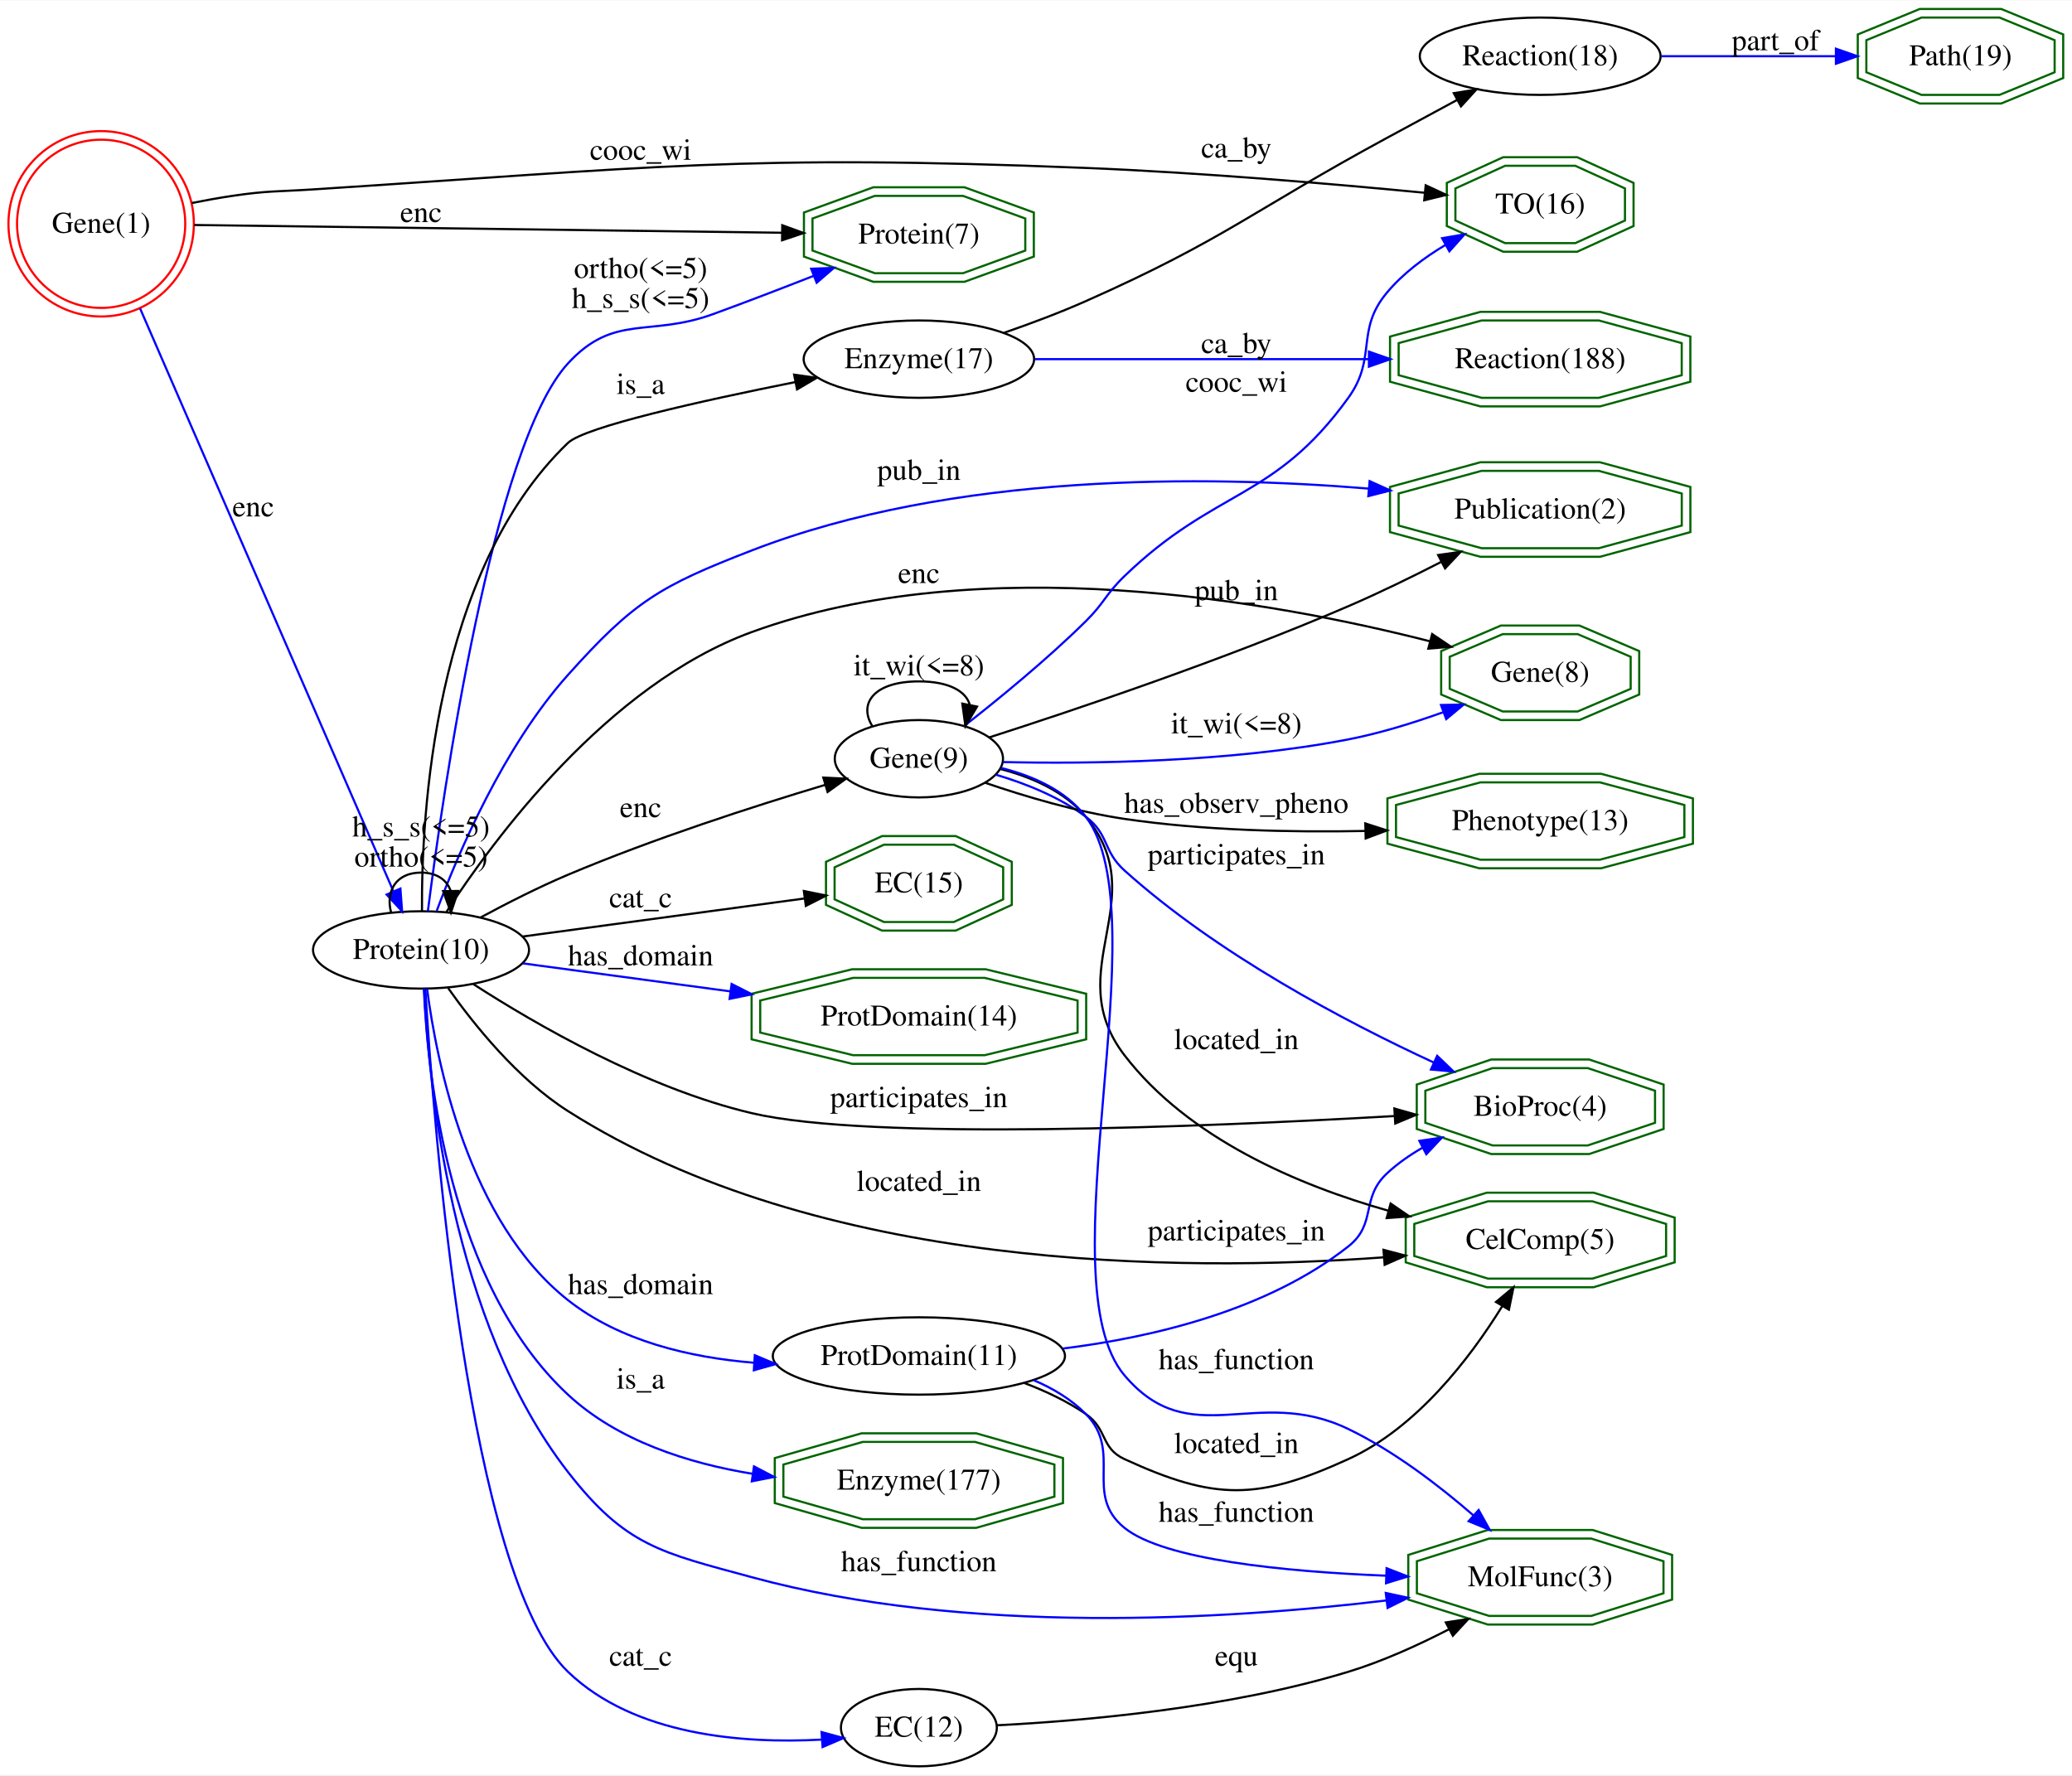
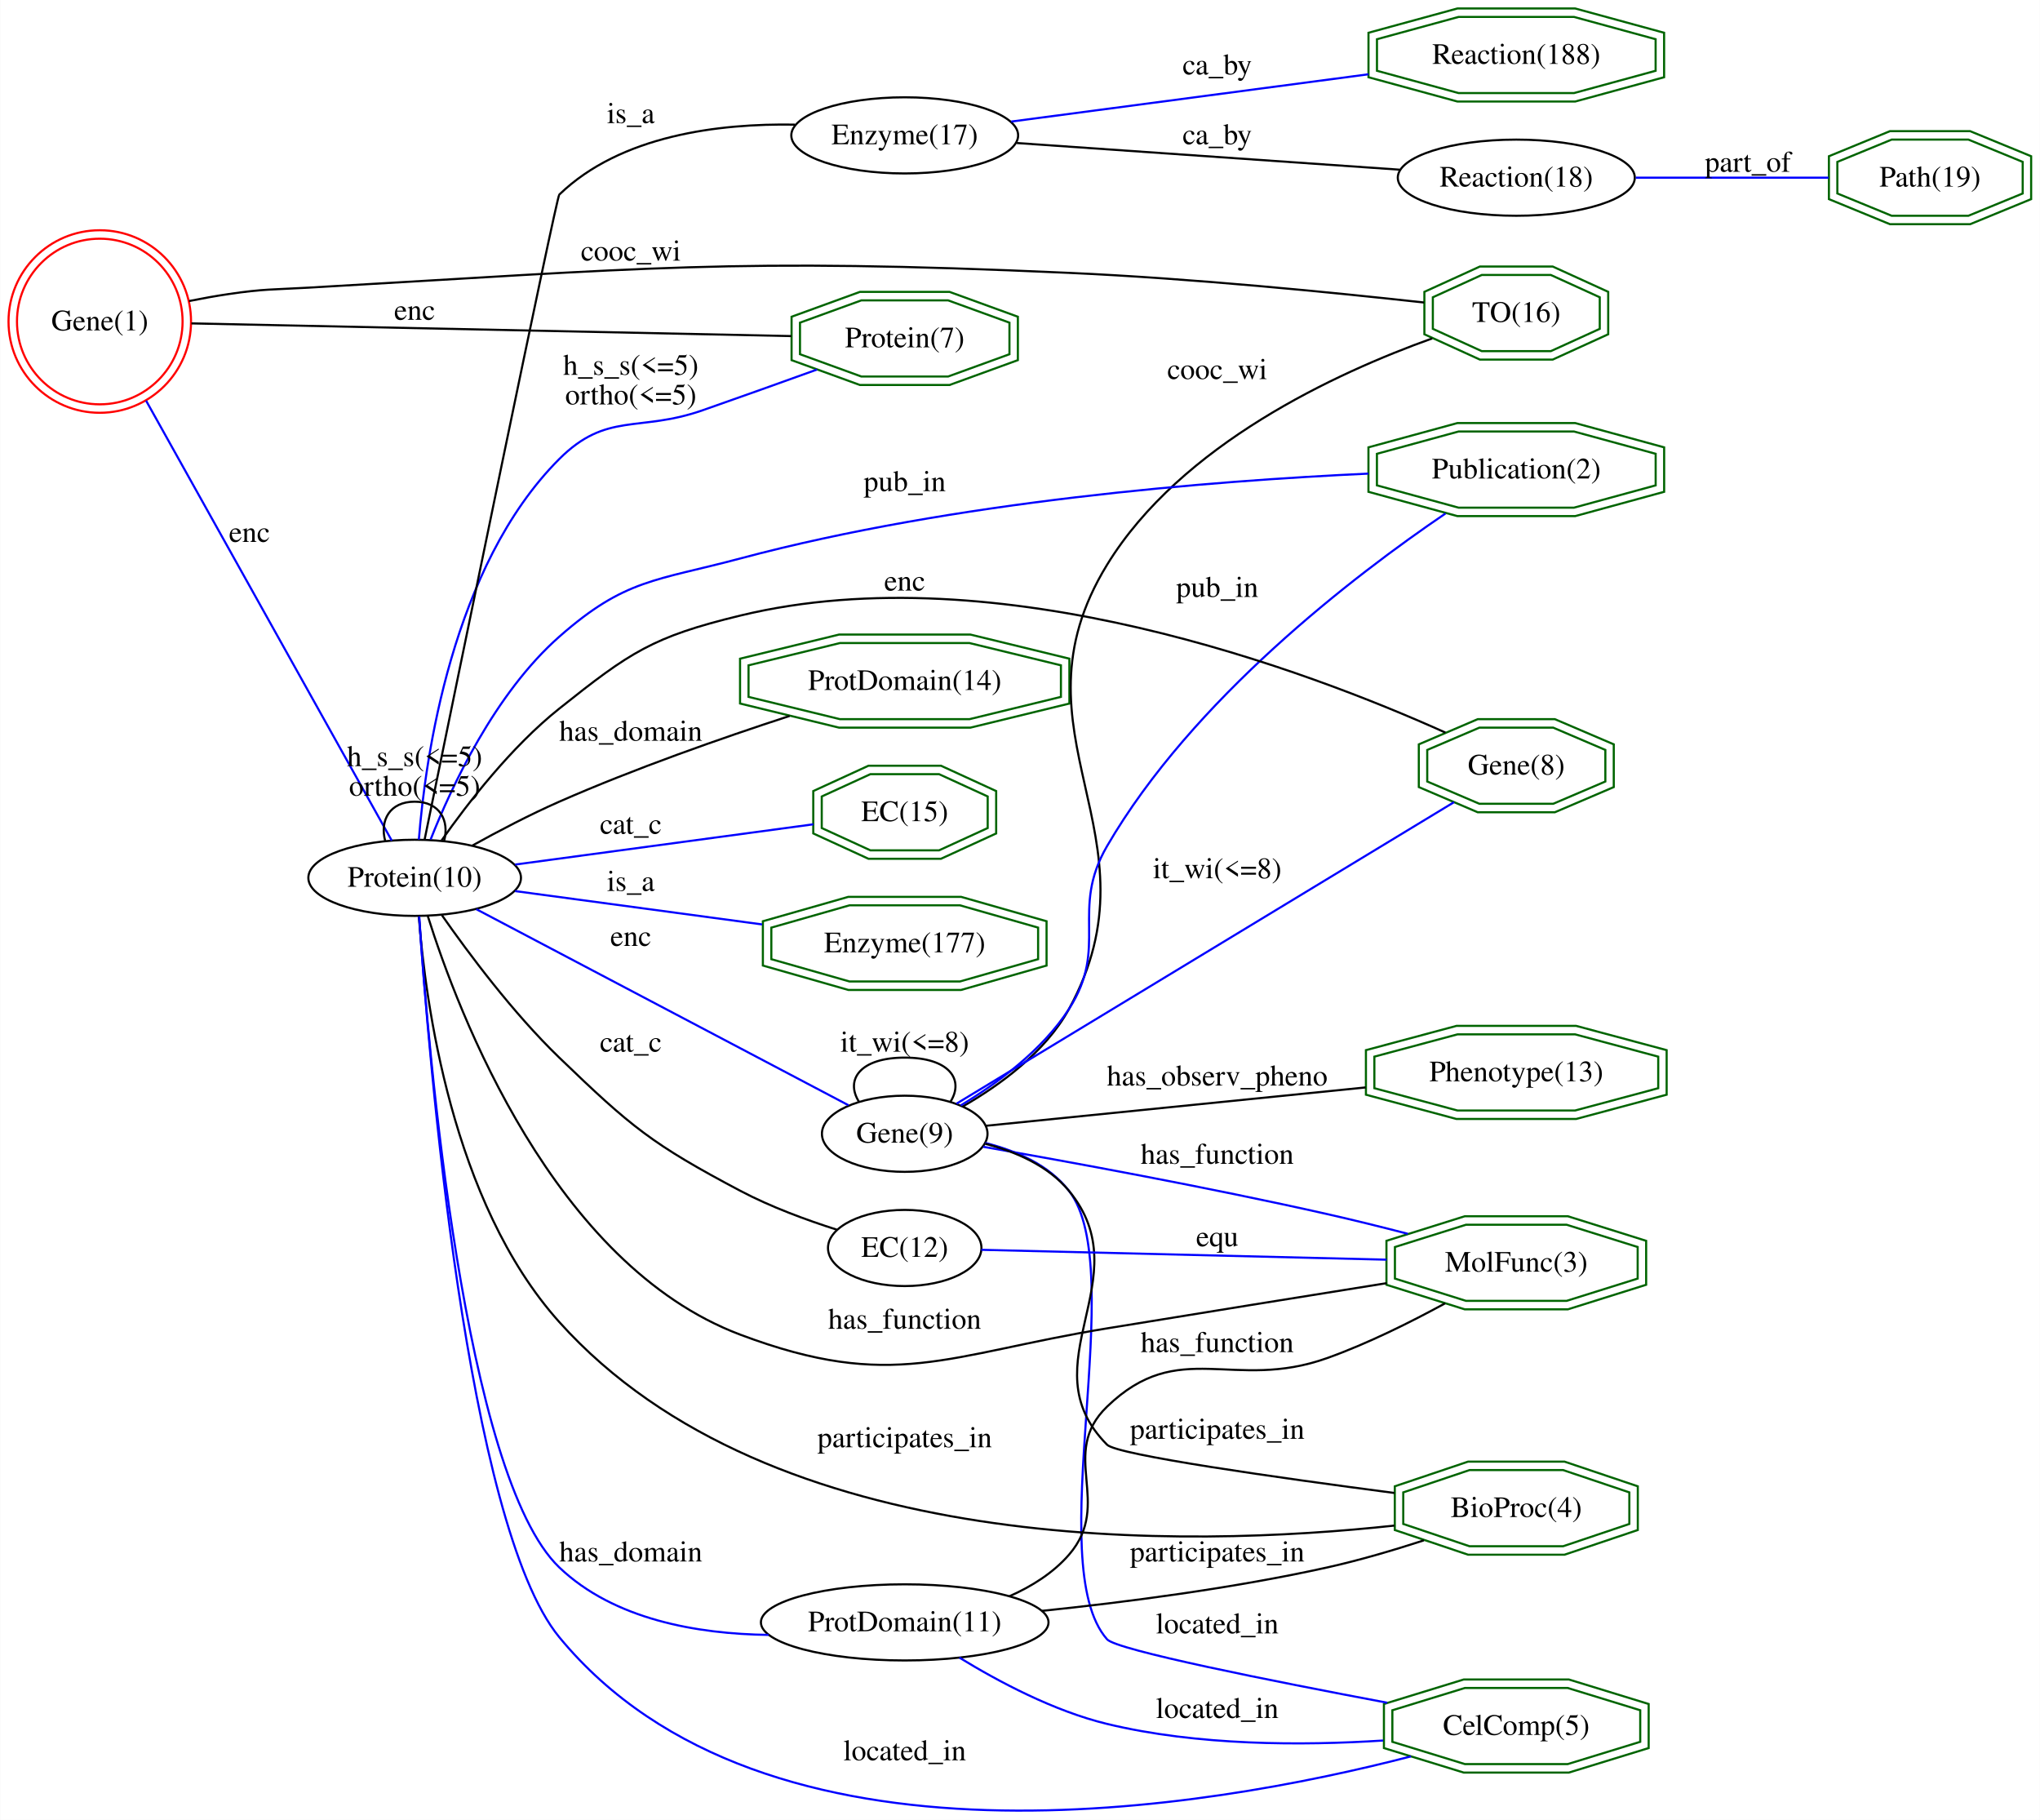
- <svg xmlns="http://www.w3.org/2000/svg" width="964pt" height="826pt" viewBox="0.00 0.00 964.40 826.00">
-   <g id="graph0" class="graph" transform="scale(1 1) rotate(0) translate(4 822)">
-     <polygon fill="white" stroke="transparent" points="-4,4 -4,-822 960.4,-822 960.4,4 -4,4" />
+ <svg xmlns="http://www.w3.org/2000/svg" width="1286px" height="1147px" viewBox="0.00 0.00 964.40 860.34">
+   <g id="graph0" class="graph" transform=" rotate(0) translate(4 856.34)">
+     <polygon fill="white" stroke="transparent" points="-4,4 -4,-856.34 960.4,-856.34 960.4,4 -4,4" />
    <g id="node1" class="node">
-       <polygon fill="none" stroke="darkgreen" points="754.98,-501.54 754.98,-516.46 730.31,-527 695.43,-527 670.76,-516.46 670.76,-501.54 695.43,-491 730.31,-491 754.98,-501.54" />
-       <polygon fill="none" stroke="darkgreen" points="758.96,-498.9 758.96,-519.1 731.12,-531 694.61,-531 666.78,-519.1 666.78,-498.9 694.61,-487 731.12,-487 758.96,-498.9" />
-       <text text-anchor="middle" x="712.87" y="-504.8" font-family="Times,serif" font-size="14.00">Gene(8)</text>
+       <polygon fill="none" stroke="darkgreen" points="752.33,-700.88 752.33,-715.8 729.21,-726.34 696.53,-726.34 673.41,-715.8 673.41,-700.88 696.53,-690.34 729.21,-690.34 752.33,-700.88" />
+       <polygon fill="none" stroke="darkgreen" points="756.33,-698.31 756.33,-718.37 730.08,-730.34 695.66,-730.34 669.41,-718.37 669.41,-698.31 695.66,-686.34 730.08,-686.34 756.33,-698.31" />
+       <text text-anchor="middle" x="712.87" y="-704.14" font-family="Times,serif" font-size="14.00">TO(16)</text>
    </g>
    <g id="node2" class="node">
-       <polygon fill="none" stroke="darkgreen" points="473.21,-705.54 473.21,-720.46 444.2,-731 403.18,-731 374.17,-720.46 374.17,-705.54 403.18,-695 444.2,-695 473.21,-705.54" />
-       <polygon fill="none" stroke="darkgreen" points="477.19,-702.74 477.19,-723.26 444.9,-735 402.48,-735 370.19,-723.26 370.19,-702.74 402.48,-691 444.9,-691 477.19,-702.74" />
-       <text text-anchor="middle" x="423.69" y="-708.8" font-family="Times,serif" font-size="14.00">Protein(7)</text>
+       <polygon fill="none" stroke="darkgreen" points="770.26,-251.88 770.26,-266.8 736.64,-277.34 689.1,-277.34 655.48,-266.8 655.48,-251.88 689.1,-241.34 736.64,-241.34 770.26,-251.88" />
+       <polygon fill="none" stroke="darkgreen" points="774.27,-248.95 774.27,-269.73 737.26,-281.34 688.48,-281.34 651.47,-269.73 651.47,-248.95 688.48,-237.34 737.26,-237.34 774.27,-248.95" />
+       <text text-anchor="middle" x="712.87" y="-255.14" font-family="Times,serif" font-size="14.00">MolFunc(3)</text>
    </g>
    <g id="node3" class="node">
-       <polygon fill="none" stroke="darkgreen" points="778.77,-577.54 778.77,-592.46 740.16,-603 685.57,-603 646.97,-592.46 646.97,-577.54 685.57,-567 740.16,-567 778.77,-577.54" />
-       <polygon fill="none" stroke="darkgreen" points="782.78,-574.49 782.78,-595.51 740.7,-607 685.04,-607 642.96,-595.51 642.96,-574.49 685.04,-563 740.7,-563 782.78,-574.49" />
-       <text text-anchor="middle" x="712.87" y="-580.8" font-family="Times,serif" font-size="14.00">Publication(2)</text>
+       <polygon fill="none" stroke="darkgreen" points="779.98,-341.88 779.98,-356.8 740.67,-367.34 685.07,-367.34 645.76,-356.8 645.76,-341.88 685.07,-331.34 740.67,-331.34 779.98,-341.88" />
+       <polygon fill="none" stroke="darkgreen" points="783.96,-338.81 783.96,-359.87 741.19,-371.34 684.55,-371.34 641.77,-359.87 641.77,-338.81 684.55,-327.34 741.19,-327.34 783.96,-338.81" />
+       <text text-anchor="middle" x="712.87" y="-345.14" font-family="Times,serif" font-size="14.00">Phenotype(13)</text>
    </g>
    <g id="node4" class="node">
-       <polygon fill="none" stroke="darkgreen" points="462.92,-403.54 462.92,-418.46 439.94,-429 407.44,-429 384.46,-418.46 384.46,-403.54 407.44,-393 439.94,-393 462.92,-403.54" />
-       <polygon fill="none" stroke="darkgreen" points="466.93,-400.98 466.93,-421.02 440.82,-433 406.56,-433 380.45,-421.02 380.45,-400.98 406.56,-389 440.82,-389 466.93,-400.98" />
-       <text text-anchor="middle" x="423.69" y="-406.8" font-family="Times,serif" font-size="14.00">EC(15)</text>
+       <polygon fill="none" stroke="darkgreen" points="754.98,-486.88 754.98,-501.8 730.31,-512.34 695.43,-512.34 670.76,-501.8 670.76,-486.88 695.43,-476.34 730.31,-476.34 754.98,-486.88" />
+       <polygon fill="none" stroke="darkgreen" points="758.96,-484.24 758.96,-504.44 731.12,-516.34 694.61,-516.34 666.78,-504.44 666.78,-484.24 694.61,-472.34 731.12,-472.34 758.96,-484.24" />
+       <text text-anchor="middle" x="712.87" y="-490.14" font-family="Times,serif" font-size="14.00">Gene(8)</text>
    </g>
    <g id="node5" class="node">
-       <polygon fill="none" stroke="darkgreen" points="952.32,-788.54 952.32,-803.46 926.65,-814 890.35,-814 864.68,-803.46 864.68,-788.54 890.35,-778 926.65,-778 952.32,-788.54" />
-       <polygon fill="none" stroke="darkgreen" points="956.31,-785.86 956.31,-806.14 927.44,-818 889.56,-818 860.69,-806.14 860.69,-785.86 889.56,-774 927.44,-774 956.31,-785.86" />
-       <text text-anchor="middle" x="908.5" y="-791.8" font-family="Times,serif" font-size="14.00">Path(19)</text>
+       <polygon fill="none" stroke="darkgreen" points="771.47,-32.88 771.47,-47.8 737.14,-58.34 688.59,-58.34 654.27,-47.8 654.27,-32.88 688.59,-22.34 737.14,-22.34 771.47,-32.88" />
+       <polygon fill="none" stroke="darkgreen" points="775.46,-29.93 775.46,-50.76 737.74,-62.34 688,-62.34 650.28,-50.76 650.28,-29.93 688,-18.34 737.74,-18.34 775.46,-29.93" />
+       <text text-anchor="middle" x="712.87" y="-36.14" font-family="Times,serif" font-size="14.00">CelComp(5)</text>
    </g>
    <g id="node6" class="node">
-       <polygon fill="none" stroke="darkgreen" points="497.55,-341.54 497.55,-356.46 454.28,-367 393.1,-367 349.84,-356.46 349.84,-341.54 393.1,-331 454.28,-331 497.55,-341.54" />
-       <polygon fill="none" stroke="darkgreen" points="501.55,-338.4 501.55,-359.6 454.76,-371 392.62,-371 345.83,-359.6 345.83,-338.4 392.62,-327 454.76,-327 501.55,-338.4" />
-       <text text-anchor="middle" x="423.69" y="-344.8" font-family="Times,serif" font-size="14.00">ProtDomain(14)</text>
+       <polygon fill="none" stroke="darkgreen" points="766.32,-135.88 766.32,-150.8 735.01,-161.34 690.73,-161.34 659.42,-150.8 659.42,-135.88 690.73,-125.34 735.01,-125.34 766.32,-135.88" />
+       <polygon fill="none" stroke="darkgreen" points="770.32,-133.01 770.32,-153.67 735.67,-165.34 690.07,-165.34 655.42,-153.67 655.42,-133.01 690.07,-121.34 735.67,-121.34 770.32,-133.01" />
+       <text text-anchor="middle" x="712.87" y="-139.14" font-family="Times,serif" font-size="14.00">BioProc(4)</text>
    </g>
    <g id="node7" class="node">
-       <polygon fill="none" stroke="darkgreen" points="778.75,-647.54 778.75,-662.46 740.16,-673 685.58,-673 646.99,-662.46 646.99,-647.54 685.58,-637 740.16,-637 778.75,-647.54" />
-       <polygon fill="none" stroke="darkgreen" points="782.76,-644.49 782.76,-665.51 740.7,-677 685.04,-677 642.98,-665.51 642.98,-644.49 685.04,-633 740.7,-633 782.76,-644.49" />
-       <text text-anchor="middle" x="712.87" y="-650.8" font-family="Times,serif" font-size="14.00">Reaction(188)</text>
+       <polygon fill="none" stroke="darkgreen" points="778.77,-626.88 778.77,-641.8 740.16,-652.34 685.57,-652.34 646.97,-641.8 646.97,-626.88 685.57,-616.34 740.16,-616.34 778.77,-626.88" />
+       <polygon fill="none" stroke="darkgreen" points="782.78,-623.83 782.78,-644.85 740.7,-656.34 685.04,-656.34 642.96,-644.85 642.96,-623.83 685.04,-612.34 740.7,-612.34 782.78,-623.83" />
+       <text text-anchor="middle" x="712.87" y="-630.14" font-family="Times,serif" font-size="14.00">Publication(2)</text>
    </g>
    <g id="node8" class="node">
-       <polygon fill="none" stroke="darkgreen" points="766.32,-299.54 766.32,-314.46 735.01,-325 690.73,-325 659.42,-314.46 659.42,-299.54 690.73,-289 735.01,-289 766.32,-299.54" />
-       <polygon fill="none" stroke="darkgreen" points="770.32,-296.67 770.32,-317.33 735.67,-329 690.07,-329 655.42,-317.33 655.42,-296.67 690.07,-285 735.67,-285 770.32,-296.67" />
-       <text text-anchor="middle" x="712.87" y="-302.8" font-family="Times,serif" font-size="14.00">BioProc(4)</text>
+       <polygon fill="none" stroke="darkgreen" points="778.75,-822.88 778.75,-837.8 740.16,-848.34 685.58,-848.34 646.99,-837.8 646.99,-822.88 685.58,-812.34 740.16,-812.34 778.75,-822.88" />
+       <polygon fill="none" stroke="darkgreen" points="782.76,-819.83 782.76,-840.85 740.7,-852.34 685.04,-852.34 642.98,-840.85 642.98,-819.83 685.04,-808.34 740.7,-808.34 782.76,-819.83" />
+       <text text-anchor="middle" x="712.87" y="-826.14" font-family="Times,serif" font-size="14.00">Reaction(188)</text>
    </g>
    <g id="node9" class="node">
-       <polygon fill="none" stroke="darkgreen" points="779.98,-432.54 779.98,-447.46 740.67,-458 685.07,-458 645.76,-447.46 645.76,-432.54 685.07,-422 740.67,-422 779.98,-432.54" />
-       <polygon fill="none" stroke="darkgreen" points="783.96,-429.47 783.96,-450.53 741.19,-462 684.55,-462 641.77,-450.53 641.77,-429.47 684.55,-418 741.19,-418 783.96,-429.47" />
-       <text text-anchor="middle" x="712.87" y="-435.8" font-family="Times,serif" font-size="14.00">Phenotype(13)</text>
+       <polygon fill="none" stroke="darkgreen" points="952.32,-764.88 952.32,-779.8 926.65,-790.34 890.35,-790.34 864.68,-779.8 864.68,-764.88 890.35,-754.34 926.65,-754.34 952.32,-764.88" />
+       <polygon fill="none" stroke="darkgreen" points="956.31,-762.2 956.31,-782.48 927.44,-794.34 889.56,-794.34 860.69,-782.48 860.69,-762.2 889.56,-750.34 927.44,-750.34 956.31,-762.2" />
+       <text text-anchor="middle" x="908.5" y="-768.14" font-family="Times,serif" font-size="14.00">Path(19)</text>
    </g>
    <g id="node10" class="node">
-       <polygon fill="none" stroke="darkgreen" points="771.47,-237.54 771.47,-252.46 737.14,-263 688.59,-263 654.27,-252.46 654.27,-237.54 688.59,-227 737.14,-227 771.47,-237.54" />
-       <polygon fill="none" stroke="darkgreen" points="775.46,-234.59 775.46,-255.41 737.74,-267 688,-267 650.28,-255.41 650.28,-234.59 688,-223 737.74,-223 775.46,-234.59" />
-       <text text-anchor="middle" x="712.87" y="-240.8" font-family="Times,serif" font-size="14.00">CelComp(5)</text>
+       <polygon fill="none" stroke="darkgreen" points="473.21,-688.88 473.21,-703.8 444.2,-714.34 403.18,-714.34 374.17,-703.8 374.17,-688.88 403.18,-678.34 444.2,-678.34 473.21,-688.88" />
+       <polygon fill="none" stroke="darkgreen" points="477.19,-686.08 477.19,-706.6 444.9,-718.34 402.48,-718.34 370.19,-706.6 370.19,-686.08 402.48,-674.34 444.9,-674.34 477.19,-686.08" />
+       <text text-anchor="middle" x="423.69" y="-692.14" font-family="Times,serif" font-size="14.00">Protein(7)</text>
    </g>
    <g id="node11" class="node">
-       <polygon fill="none" stroke="darkgreen" points="752.33,-719.54 752.33,-734.46 729.21,-745 696.53,-745 673.41,-734.46 673.41,-719.54 696.53,-709 729.21,-709 752.33,-719.54" />
-       <polygon fill="none" stroke="darkgreen" points="756.33,-716.97 756.33,-737.03 730.08,-749 695.66,-749 669.41,-737.03 669.41,-716.97 695.66,-705 730.08,-705 756.33,-716.97" />
-       <text text-anchor="middle" x="712.87" y="-722.8" font-family="Times,serif" font-size="14.00">TO(16)</text>
+       <polygon fill="none" stroke="darkgreen" points="497.55,-526.88 497.55,-541.8 454.28,-552.34 393.1,-552.34 349.84,-541.8 349.84,-526.88 393.1,-516.34 454.28,-516.34 497.55,-526.88" />
+       <polygon fill="none" stroke="darkgreen" points="501.55,-523.74 501.55,-544.94 454.76,-556.34 392.62,-556.34 345.83,-544.94 345.83,-523.74 392.62,-512.34 454.76,-512.34 501.55,-523.74" />
+       <text text-anchor="middle" x="423.69" y="-530.14" font-family="Times,serif" font-size="14.00">ProtDomain(14)</text>
    </g>
    <g id="node12" class="node">
-       <polygon fill="none" stroke="darkgreen" points="770.26,-80.54 770.26,-95.46 736.64,-106 689.1,-106 655.48,-95.46 655.48,-80.54 689.1,-70 736.64,-70 770.26,-80.54" />
-       <polygon fill="none" stroke="darkgreen" points="774.27,-77.61 774.27,-98.39 737.26,-110 688.48,-110 651.47,-98.39 651.47,-77.61 688.48,-66 737.26,-66 774.27,-77.61" />
-       <text text-anchor="middle" x="712.87" y="-83.8" font-family="Times,serif" font-size="14.00">MolFunc(3)</text>
+       <polygon fill="none" stroke="darkgreen" points="462.92,-464.88 462.92,-479.8 439.94,-490.34 407.44,-490.34 384.46,-479.8 384.46,-464.88 407.44,-454.34 439.94,-454.34 462.92,-464.88" />
+       <polygon fill="none" stroke="darkgreen" points="466.93,-462.32 466.93,-482.36 440.82,-494.34 406.56,-494.34 380.45,-482.36 380.45,-462.32 406.56,-450.34 440.82,-450.34 466.93,-462.32" />
+       <text text-anchor="middle" x="423.69" y="-468.14" font-family="Times,serif" font-size="14.00">EC(15)</text>
    </g>
    <g id="node13" class="node">
-       <ellipse fill="none" stroke="red" cx="43.08" cy="-718" rx="39.15" ry="39.15" />
-       <ellipse fill="none" stroke="red" cx="43.08" cy="-718" rx="43.15" ry="43.15" />
-       <text text-anchor="middle" x="43.08" y="-713.8" font-family="Times,serif" font-size="14.00">Gene(1)</text>
+       <ellipse fill="none" stroke="red" cx="43.08" cy="-704.34" rx="39.15" ry="39.15" />
+       <ellipse fill="none" stroke="red" cx="43.08" cy="-704.34" rx="43.15" ry="43.15" />
+       <text text-anchor="middle" x="43.08" y="-700.14" font-family="Times,serif" font-size="14.00">Gene(1)</text>
+     </g>
+     <g id="edge14" class="edge">
+       <path fill="none" stroke="black" d="M85.31,-714.02C91.6,-715.28 98.03,-716.44 104.15,-717.34 120.66,-719.78 124.92,-719.39 141.58,-720.34 301.26,-729.47 341.6,-734.54 501.37,-727.34 559.66,-724.72 626.74,-718.02 669.21,-713.33" />
+       <text text-anchor="middle" x="294.18" y="-733.14" font-family="Times,serif" font-size="14.00">cooc_wi</text>
+     </g>
+     <g id="edge16" class="edge">
+       <path fill="none" stroke="black" d="M86.41,-703.45C155.97,-701.98 294.29,-699.05 370.06,-697.45" />
+       <text text-anchor="middle" x="191.97" y="-705.14" font-family="Times,serif" font-size="14.00">enc</text>
+     </g>
+     <g id="node19" class="node">
+       <ellipse fill="none" stroke="black" cx="191.97" cy="-441.34" rx="50.27" ry="18" />
+       <text text-anchor="middle" x="191.97" y="-437.14" font-family="Times,serif" font-size="14.00">Protein(10)</text>
+     </g>
+     <g id="edge15" class="edge">
+       <path fill="none" stroke="blue" d="M64.97,-666.94C97.12,-609.36 157.51,-501.24 181.14,-458.94" />
+       <text text-anchor="middle" x="113.87" y="-600.14" font-family="Times,serif" font-size="14.00">enc</text>
+     </g>
+     <g id="node14" class="node">
+       <polygon fill="none" stroke="darkgreen" points="486.76,-402.88 486.76,-417.8 449.81,-428.34 397.57,-428.34 360.62,-417.8 360.62,-402.88 397.57,-392.34 449.81,-392.34 486.76,-402.88" />
+       <polygon fill="none" stroke="darkgreen" points="490.76,-399.87 490.76,-420.81 450.37,-432.34 397.01,-432.34 356.62,-420.81 356.62,-399.87 397.01,-388.34 450.37,-388.34 490.76,-399.87" />
+       <text text-anchor="middle" x="423.69" y="-406.14" font-family="Times,serif" font-size="14.00">Enzyme(177)</text>
+     </g>
+     <g id="node15" class="node">
+       <ellipse fill="none" stroke="black" cx="423.69" cy="-320.34" rx="39.15" ry="18" />
+       <text text-anchor="middle" x="423.69" y="-316.14" font-family="Times,serif" font-size="14.00">Gene(9)</text>
+     </g>
+     <g id="edge1" class="edge">
+       <path fill="none" stroke="black" d="M451.08,-333.21C468.53,-343.22 490.17,-358.85 501.37,-379.34 546.3,-461.54 470.41,-509.48 519.37,-589.34 554.28,-646.28 627.71,-680.08 673.11,-696.35" />
+       <text text-anchor="middle" x="571.47" y="-677.14" font-family="Times,serif" font-size="14.00">cooc_wi</text>
+     </g>
+     <g id="edge2" class="edge">
+       <path fill="none" stroke="blue" d="M460.77,-314.19C500.73,-307.2 566.99,-295.1 623.57,-282.34 635.93,-279.55 649.19,-276.26 661.58,-273.05" />
+       <text text-anchor="middle" x="571.47" y="-306.14" font-family="Times,serif" font-size="14.00">has_function</text>
    </g>
    <g id="edge3" class="edge">
-       <path fill="none" stroke="black" d="M86.41,-717.44C152.98,-716.56 282.53,-714.85 359.95,-713.83" />
-       <polygon fill="black" stroke="black" points="360.1,-717.33 370.06,-713.7 360.01,-710.33 360.1,-717.33" />
-       <text text-anchor="middle" x="191.97" y="-718.8" font-family="Times,serif" font-size="14.00">enc</text>
+       <path fill="none" stroke="black" d="M461.94,-324.1C507.32,-328.68 584.93,-336.52 641.65,-342.25" />
+       <text text-anchor="middle" x="571.47" y="-343.14" font-family="Times,serif" font-size="14.00">has_observ_pheno</text>
+     </g>
+     <g id="edge4" class="edge">
+       <path fill="none" stroke="blue" d="M448.19,-334.58C500.57,-366.32 626.72,-442.75 683.43,-477.11" />
+       <text text-anchor="middle" x="571.47" y="-441.14" font-family="Times,serif" font-size="14.00">it_wi(&lt;=8)</text>
+     </g>
+     <g id="edge6" class="edge">
+       <path fill="none" stroke="blue" d="M461.8,-315.99C476.38,-312.33 491.87,-305.62 501.37,-293.34 530.3,-255.95 488.1,-116.8 519.37,-81.34 523.86,-76.25 597.03,-61.67 651.84,-51.35" />
+       <text text-anchor="middle" x="571.47" y="-84.14" font-family="Times,serif" font-size="14.00">located_in</text>
+     </g>
+     <g id="edge7" class="edge">
+       <path fill="none" stroke="black" d="M461.81,-315.59C476.22,-311.86 491.57,-305.2 501.37,-293.34 535.72,-251.77 481.35,-211.58 519.37,-173.34 524.21,-168.48 600.24,-157.73 655.28,-150.51" />
+       <text text-anchor="middle" x="571.47" y="-176.14" font-family="Times,serif" font-size="14.00">participates_in</text>
+     </g>
+     <g id="edge8" class="edge">
+       <path fill="none" stroke="blue" d="M450.18,-333.75C467.21,-344.01 488.73,-359.71 501.37,-379.34 520.41,-408.89 501.69,-425.97 519.37,-456.34 559.78,-525.78 635.97,-584.08 679.4,-613.59" />
+       <text text-anchor="middle" x="571.47" y="-574.14" font-family="Times,serif" font-size="14.00">pub_in</text>
    </g>
    <g id="edge5" class="edge">
-       <path fill="none" stroke="black" d="M85.31,-727.68C91.6,-728.93 98.03,-730.1 104.15,-731 120.66,-733.44 124.93,-732.93 141.58,-734 301.22,-744.3 341.53,-750.44 501.37,-744 555.18,-741.83 616.54,-736.55 659.07,-732.45" />
-       <polygon fill="black" stroke="black" points="659.58,-735.92 669.2,-731.46 658.9,-728.95 659.58,-735.92" />
-       <text text-anchor="middle" x="294.18" y="-747.8" font-family="Times,serif" font-size="14.00">cooc_wi</text>
+       <path fill="none" stroke="black" d="M402.03,-335.51C395.47,-346 402.69,-356.34 423.69,-356.34 444.69,-356.34 451.91,-346 445.35,-335.51" />
+       <text text-anchor="middle" x="423.69" y="-359.14" font-family="Times,serif" font-size="14.00">it_wi(&lt;=8)</text>
+     </g>
+     <g id="node16" class="node">
+       <ellipse fill="none" stroke="black" cx="712.87" cy="-772.34" rx="56.04" ry="18" />
+       <text text-anchor="middle" x="712.87" y="-768.14" font-family="Times,serif" font-size="14.00">Reaction(18)</text>
+     </g>
+     <g id="edge9" class="edge">
+       <path fill="none" stroke="blue" d="M769.36,-772.34C798.19,-772.34 833.04,-772.34 860.52,-772.34" />
+       <text text-anchor="middle" x="822.38" y="-775.14" font-family="Times,serif" font-size="14.00">part_of</text>
    </g>
    <g id="node17" class="node">
-       <ellipse fill="none" stroke="black" cx="191.97" cy="-380" rx="50.27" ry="18" />
-       <text text-anchor="middle" x="191.97" y="-375.8" font-family="Times,serif" font-size="14.00">Protein(10)</text>
-     </g>
-     <g id="edge4" class="edge">
-       <path fill="none" stroke="blue" d="M61.21,-678.57C91.33,-609.26 153.03,-467.31 179.01,-407.52" />
-       <polygon fill="blue" stroke="blue" points="182.37,-408.56 183.15,-397.99 175.95,-405.77 182.37,-408.56" />
-       <text text-anchor="middle" x="113.87" y="-581.8" font-family="Times,serif" font-size="14.00">enc</text>
-     </g>
-     <g id="node14" class="node">
-       <polygon fill="none" stroke="darkgreen" points="486.76,-125.54 486.76,-140.46 449.81,-151 397.57,-151 360.62,-140.46 360.62,-125.54 397.57,-115 449.81,-115 486.76,-125.54" />
-       <polygon fill="none" stroke="darkgreen" points="490.76,-122.53 490.76,-143.47 450.37,-155 397.01,-155 356.62,-143.47 356.62,-122.53 397.01,-111 450.37,-111 490.76,-122.53" />
-       <text text-anchor="middle" x="423.69" y="-128.8" font-family="Times,serif" font-size="14.00">Enzyme(177)</text>
-     </g>
-     <g id="node15" class="node">
-       <ellipse fill="none" stroke="black" cx="712.87" cy="-796" rx="56.04" ry="18" />
-       <text text-anchor="middle" x="712.87" y="-791.8" font-family="Times,serif" font-size="14.00">Reaction(18)</text>
-     </g>
-     <g id="edge1" class="edge">
-       <path fill="none" stroke="blue" d="M769.36,-796C794.7,-796 824.69,-796 850.24,-796" />
-       <polygon fill="blue" stroke="blue" points="850.52,-799.5 860.52,-796 850.52,-792.5 850.52,-799.5" />
-       <text text-anchor="middle" x="822.38" y="-798.8" font-family="Times,serif" font-size="14.00">part_of</text>
-     </g>
-     <g id="node16" class="node">
-       <ellipse fill="none" stroke="black" cx="423.69" cy="-18" rx="36.28" ry="18" />
-       <text text-anchor="middle" x="423.69" y="-13.8" font-family="Times,serif" font-size="14.00">EC(12)</text>
-     </g>
-     <g id="edge2" class="edge">
-       <path fill="none" stroke="black" d="M459.92,-19.09C500.26,-21.14 567.95,-27.03 623.57,-44 639.43,-48.84 655.92,-56.31 670.3,-63.73" />
-       <polygon fill="black" stroke="black" points="668.94,-66.97 679.41,-68.57 672.22,-60.79 668.94,-66.97" />
-       <text text-anchor="middle" x="571.47" y="-46.8" font-family="Times,serif" font-size="14.00">equ</text>
+       <ellipse fill="none" stroke="black" cx="423.69" cy="-266.34" rx="36.28" ry="18" />
+       <text text-anchor="middle" x="423.69" y="-262.14" font-family="Times,serif" font-size="14.00">EC(12)</text>
+     </g>
+     <g id="edge10" class="edge">
+       <path fill="none" stroke="blue" d="M459.9,-265.48C507.61,-264.32 593.46,-262.23 651.55,-260.81" />
+       <text text-anchor="middle" x="571.47" y="-267.14" font-family="Times,serif" font-size="14.00">equ</text>
+     </g>
+     <g id="node18" class="node">
+       <ellipse fill="none" stroke="black" cx="423.69" cy="-89.34" rx="68" ry="18" />
+       <text text-anchor="middle" x="423.69" y="-85.14" font-family="Times,serif" font-size="14.00">ProtDomain(11)</text>
+     </g>
+     <g id="edge11" class="edge">
+       <path fill="none" stroke="black" d="M473.27,-101.72C483.76,-106.38 493.91,-112.73 501.37,-121.34 522.4,-145.63 496.27,-169.02 519.37,-191.34 553.48,-224.29 578.93,-198.33 623.57,-214.34 642.68,-221.19 662.94,-231.29 679.22,-240.18" />
+       <text text-anchor="middle" x="571.47" y="-217.14" font-family="Times,serif" font-size="14.00">has_function</text>
+     </g>
+     <g id="edge12" class="edge">
+       <path fill="none" stroke="blue" d="M449.55,-72.68C467.96,-61.39 494.11,-47.45 519.37,-41.34 562.09,-31.01 611.71,-31.03 649.88,-33.49" />
+       <text text-anchor="middle" x="571.47" y="-44.14" font-family="Times,serif" font-size="14.00">located_in</text>
+     </g>
+     <g id="edge13" class="edge">
+       <path fill="none" stroke="black" d="M488.34,-94.76C527.62,-98.82 578.87,-105.41 623.57,-115.34 638.64,-118.69 654.83,-123.46 669.17,-128.12" />
+       <text text-anchor="middle" x="571.47" y="-118.14" font-family="Times,serif" font-size="14.00">participates_in</text>
+     </g>
+     <g id="edge25" class="edge">
+       <path fill="none" stroke="black" d="M198.16,-423.32C212.51,-377.64 257.6,-258.57 346.01,-225.34 418.14,-198.22 443.32,-215.88 519.37,-228.34 563.63,-235.59 613.65,-243.64 651.6,-249.72" />
+       <text text-anchor="middle" x="423.69" y="-228.14" font-family="Times,serif" font-size="14.00">has_function</text>
    </g>
    <g id="edge19" class="edge">
-       <path fill="none" stroke="black" d="M203.69,-397.52C225.48,-431.13 278.63,-503.48 346.01,-528 453.04,-566.94 589.36,-542.11 661.61,-523.66" />
-       <polygon fill="black" stroke="black" points="662.59,-527.03 671.37,-521.11 660.81,-520.26 662.59,-527.03" />
-       <text text-anchor="middle" x="423.69" y="-550.8" font-family="Times,serif" font-size="14.00">enc</text>
-     </g>
-     <g id="edge16" class="edge">
-       <path fill="none" stroke="blue" d="M195.15,-398.04C202.11,-452.67 225.36,-614.88 260.35,-653 281.83,-676.4 298.18,-665.11 328.01,-676 343.24,-681.56 359.73,-687.9 374.62,-693.73" />
-       <polygon fill="blue" stroke="blue" points="373.56,-697.08 384.14,-697.48 376.12,-690.56 373.56,-697.08" />
-       <text text-anchor="middle" x="294.18" y="-692.8" font-family="Times,serif" font-size="14.00">ortho(&lt;=5)</text>
-       <text text-anchor="middle" x="294.18" y="-678.8" font-family="Times,serif" font-size="14.00">h_s_s(&lt;=5)</text>
-     </g>
-     <g id="edge12" class="edge">
-       <path fill="none" stroke="blue" d="M199.29,-398.24C209.14,-424.72 230.21,-474.32 260.35,-508 291.02,-542.26 303.13,-549.41 346.01,-566 439.68,-602.25 556.99,-601.01 633.15,-594.73" />
-       <polygon fill="blue" stroke="blue" points="633.49,-598.22 643.15,-593.86 632.88,-591.24 633.49,-598.22" />
-       <text text-anchor="middle" x="423.69" y="-598.8" font-family="Times,serif" font-size="14.00">pub_in</text>
+       <path fill="none" stroke="black" d="M204.7,-459.02C216.99,-476.51 237.63,-503.24 260.35,-521.34 293.83,-548.01 304.41,-555.28 346.01,-565.34 468.02,-594.84 615.21,-538.86 679.35,-510.01" />
+       <text text-anchor="middle" x="423.69" y="-577.14" font-family="Times,serif" font-size="14.00">enc</text>
+     </g>
+     <g id="edge28" class="edge">
+       <path fill="none" stroke="blue" d="M194.11,-423.04C198.52,-357.49 216.5,-135.56 260.35,-82.34 357.73,35.83 567.78,-1.32 663.08,-25.99" />
+       <text text-anchor="middle" x="423.69" y="-24.14" font-family="Times,serif" font-size="14.00">located_in</text>
+     </g>
+     <g id="edge29" class="edge">
+       <path fill="none" stroke="black" d="M193.93,-423.17C196.96,-383.48 209.43,-288.02 260.35,-231.34 360.96,-119.35 558.21,-124.57 655.23,-135.11" />
+       <text text-anchor="middle" x="423.69" y="-172.14" font-family="Times,serif" font-size="14.00">participates_in</text>
+     </g>
+     <g id="edge30" class="edge">
+       <path fill="none" stroke="blue" d="M199.54,-459.52C209.3,-484.24 229.82,-528.44 260.35,-555.34 291.47,-582.76 305.94,-581.64 346.01,-592.34 447.16,-619.36 568.6,-629 642.99,-632.44" />
+       <text text-anchor="middle" x="423.69" y="-624.14" font-family="Times,serif" font-size="14.00">pub_in</text>
+     </g>
+     <g id="edge22" class="edge">
+       <path fill="none" stroke="blue" d="M193.95,-459.4C197,-497.86 209.51,-588.51 260.35,-639.34 282.81,-661.79 298.03,-651.86 328.01,-662.34 345.82,-668.56 365.45,-675.59 382.2,-681.63" />
+       <text text-anchor="middle" x="294.18" y="-679.14" font-family="Times,serif" font-size="14.00">h_s_s(&lt;=5)</text>
+       <text text-anchor="middle" x="294.18" y="-665.14" font-family="Times,serif" font-size="14.00">ortho(&lt;=5)</text>
+     </g>
+     <g id="edge23" class="edge">
+       <path fill="none" stroke="black" d="M219.39,-456.67C231.63,-463.45 246.51,-471.26 260.35,-477.34 295.9,-492.97 337.21,-507.42 369.26,-517.87" />
+       <text text-anchor="middle" x="294.18" y="-506.14" font-family="Times,serif" font-size="14.00">has_domain</text>
+     </g>
+     <g id="edge18" class="edge">
+       <path fill="none" stroke="blue" d="M239.46,-447.61C280.75,-453.19 340.59,-461.26 380.53,-466.65" />
+       <text text-anchor="middle" x="294.18" y="-462.14" font-family="Times,serif" font-size="14.00">cat_c</text>
+     </g>
+     <g id="edge26" class="edge">
+       <path fill="none" stroke="blue" d="M239.46,-435.07C273.02,-430.54 318.83,-424.36 356.25,-419.31" />
+       <text text-anchor="middle" x="294.18" y="-435.14" font-family="Times,serif" font-size="14.00">is_a</text>
+     </g>
+     <g id="edge20" class="edge">
+       <path fill="none" stroke="blue" d="M221.14,-426.5C266.18,-402.78 353.77,-356.64 397.12,-333.81" />
+       <text text-anchor="middle" x="294.18" y="-409.14" font-family="Times,serif" font-size="14.00">enc</text>
    </g>
    <g id="edge17" class="edge">
-       <path fill="none" stroke="black" d="M239.46,-386.27C277.45,-391.4 331.13,-398.64 370.57,-403.97" />
-       <polygon fill="black" stroke="black" points="370.15,-407.44 380.53,-405.31 371.08,-400.5 370.15,-407.44" />
-       <text text-anchor="middle" x="294.18" y="-399.8" font-family="Times,serif" font-size="14.00">cat_c</text>
-     </g>
-     <g id="edge14" class="edge">
-       <path fill="none" stroke="blue" d="M239.46,-373.73C267.14,-369.99 303.15,-365.13 335.92,-360.71" />
-       <polygon fill="blue" stroke="blue" points="336.53,-364.16 345.97,-359.35 335.59,-357.22 336.53,-364.16" />
-       <text text-anchor="middle" x="294.18" y="-372.8" font-family="Times,serif" font-size="14.00">has_domain</text>
-     </g>
-     <g id="edge15" class="edge">
-       <path fill="none" stroke="black" d="M216.3,-364.1C245.23,-345.43 296.77,-315.55 346.01,-304 400.87,-291.13 555.4,-297.54 645.11,-302.69" />
-       <polygon fill="black" stroke="black" points="645,-306.19 655.19,-303.28 645.41,-299.2 645,-306.19" />
-       <text text-anchor="middle" x="423.69" y="-306.8" font-family="Times,serif" font-size="14.00">participates_in</text>
-     </g>
-     <g id="edge13" class="edge">
-       <path fill="none" stroke="black" d="M204.55,-362.29C216.57,-345.26 236.87,-319.94 260.35,-305 377.18,-230.65 545.46,-229.94 640.12,-236.92" />
-       <polygon fill="black" stroke="black" points="639.93,-240.41 650.17,-237.71 640.48,-233.44 639.93,-240.41" />
-       <text text-anchor="middle" x="423.69" y="-267.8" font-family="Times,serif" font-size="14.00">located_in</text>
-     </g>
-     <g id="edge10" class="edge">
-       <path fill="none" stroke="blue" d="M193.44,-361.77C195.45,-318.3 205.94,-206.99 260.35,-137 287.27,-102.38 303.69,-99.51 346.01,-88 445.67,-60.89 566.33,-68.22 641.11,-77.18" />
-       <polygon fill="blue" stroke="blue" points="640.99,-80.69 651.34,-78.45 641.85,-73.74 640.99,-80.69" />
-       <text text-anchor="middle" x="423.69" y="-90.8" font-family="Times,serif" font-size="14.00">has_function</text>
-     </g>
-     <g id="edge8" class="edge">
-       <path fill="none" stroke="blue" d="M193.28,-362C195,-321.86 204.99,-224.46 260.35,-173 283.47,-151.52 316.22,-141.07 346.27,-136.15" />
-       <polygon fill="blue" stroke="blue" points="346.94,-139.59 356.33,-134.69 345.93,-132.66 346.94,-139.59" />
-       <text text-anchor="middle" x="294.18" y="-175.8" font-family="Times,serif" font-size="14.00">is_a</text>
-     </g>
-     <g id="edge18" class="edge">
-       <path fill="none" stroke="blue" d="M193.97,-361.66C197.83,-298.09 213.93,-88.64 260.35,-44 291.25,-14.29 341.76,-10.49 378.24,-12.42" />
-       <polygon fill="blue" stroke="blue" points="378.39,-15.94 388.6,-13.15 378.87,-8.96 378.39,-15.94" />
-       <text text-anchor="middle" x="294.18" y="-46.8" font-family="Times,serif" font-size="14.00">cat_c</text>
-     </g>
-     <g id="edge11" class="edge">
-       <path fill="none" stroke="black" d="M178.04,-397.41C175.44,-407.09 180.08,-416 191.97,-416 199.39,-416 203.99,-412.52 205.76,-407.54" />
-       <polygon fill="black" stroke="black" points="209.26,-407.45 205.89,-397.41 202.26,-407.36 209.26,-407.45" />
-       <text text-anchor="middle" x="191.97" y="-432.8" font-family="Times,serif" font-size="14.00">h_s_s(&lt;=5)</text>
-       <text text-anchor="middle" x="191.97" y="-418.8" font-family="Times,serif" font-size="14.00">ortho(&lt;=5)</text>
-     </g>
-     <g id="node18" class="node">
-       <ellipse fill="none" stroke="black" cx="423.69" cy="-191" rx="68" ry="18" />
-       <text text-anchor="middle" x="423.69" y="-186.8" font-family="Times,serif" font-size="14.00">ProtDomain(11)</text>
-     </g>
-     <g id="edge6" class="edge">
-       <path fill="none" stroke="blue" d="M194.78,-361.9C199.23,-327.68 213.99,-253.64 260.35,-217 284.49,-197.92 317.08,-190.3 346.73,-187.87" />
-       <polygon fill="blue" stroke="blue" points="347.32,-191.34 357.08,-187.22 346.88,-184.36 347.32,-191.34" />
-       <text text-anchor="middle" x="294.18" y="-219.8" font-family="Times,serif" font-size="14.00">has_domain</text>
-     </g>
-     <g id="node19" class="node">
-       <ellipse fill="none" stroke="black" cx="423.69" cy="-469" rx="39.15" ry="18" />
-       <text text-anchor="middle" x="423.69" y="-464.8" font-family="Times,serif" font-size="14.00">Gene(9)</text>
-     </g>
-     <g id="edge7" class="edge">
-       <path fill="none" stroke="black" d="M219.71,-395.13C231.9,-401.7 246.63,-409.2 260.35,-415 300.02,-431.77 346.83,-446.87 379.97,-456.81" />
-       <polygon fill="black" stroke="black" points="379.21,-460.23 389.79,-459.72 381.2,-453.52 379.21,-460.23" />
-       <text text-anchor="middle" x="294.18" y="-441.8" font-family="Times,serif" font-size="14.00">enc</text>
+       <path fill="none" stroke="black" d="M204.9,-423.61C217.5,-405.58 238.53,-377.39 260.35,-356.34 294.37,-323.53 304.23,-315.43 346.01,-293.34 360.36,-285.75 377.29,-279.54 391.59,-274.99" />
+       <text text-anchor="middle" x="294.18" y="-359.14" font-family="Times,serif" font-size="14.00">cat_c</text>
+     </g>
+     <g id="edge24" class="edge">
+       <path fill="none" stroke="blue" d="M194.08,-423.11C198.28,-360.9 215.24,-158.47 260.35,-115.34 286.25,-90.59 325.77,-83.86 359.33,-83.42" />
+       <text text-anchor="middle" x="294.18" y="-118.14" font-family="Times,serif" font-size="14.00">has_domain</text>
+     </g>
+     <g id="edge21" class="edge">
+       <path fill="none" stroke="black" d="M178.04,-458.75C175.44,-468.43 180.08,-477.34 191.97,-477.34 203.85,-477.34 208.49,-468.43 205.89,-458.75" />
+       <text text-anchor="middle" x="191.97" y="-494.14" font-family="Times,serif" font-size="14.00">h_s_s(&lt;=5)</text>
+       <text text-anchor="middle" x="191.97" y="-480.14" font-family="Times,serif" font-size="14.00">ortho(&lt;=5)</text>
    </g>
    <g id="node20" class="node">
-       <ellipse fill="none" stroke="black" cx="423.69" cy="-655" rx="53.63" ry="18" />
-       <text text-anchor="middle" x="423.69" y="-650.8" font-family="Times,serif" font-size="14.00">Enzyme(17)</text>
-     </g>
-     <g id="edge9" class="edge">
-       <path fill="none" stroke="black" d="M192.41,-398.13C192.1,-442.26 197.76,-556 260.35,-616 268.19,-623.51 322.46,-635.59 366.13,-644.32" />
-       <polygon fill="black" stroke="black" points="365.62,-647.78 376.11,-646.29 366.98,-640.92 365.62,-647.78" />
-       <text text-anchor="middle" x="294.18" y="-638.8" font-family="Times,serif" font-size="14.00">is_a</text>
-     </g>
-     <g id="edge20" class="edge">
-       <path fill="none" stroke="blue" d="M490.65,-194.45C532.54,-199.66 585.78,-212.21 623.57,-242 637,-252.58 629.06,-264.35 641.57,-276 646.49,-280.58 652.2,-284.56 658.19,-287.99" />
-       <polygon fill="blue" stroke="blue" points="656.63,-291.13 667.12,-292.65 659.87,-284.92 656.63,-291.13" />
-       <text text-anchor="middle" x="571.47" y="-244.8" font-family="Times,serif" font-size="14.00">participates_in</text>
-     </g>
-     <g id="edge21" class="edge">
-       <path fill="none" stroke="black" d="M472.79,-178.41C482.71,-174.65 492.75,-169.9 501.37,-164 511.52,-157.06 508.2,-148.14 519.37,-143 561.45,-123.65 581.45,-123.75 623.57,-143 655.31,-157.5 680.01,-189.67 695.11,-214.02" />
-       <polygon fill="black" stroke="black" points="692.3,-216.13 700.43,-222.93 698.31,-212.55 692.3,-216.13" />
-       <text text-anchor="middle" x="571.47" y="-145.8" font-family="Times,serif" font-size="14.00">located_in</text>
-     </g>
-     <g id="edge22" class="edge">
-       <path fill="none" stroke="blue" d="M477.1,-179.74C486.05,-175.93 494.62,-170.82 501.37,-164 518.86,-146.31 500.05,-126.66 519.37,-111 537.76,-96.09 594.07,-90.62 641.07,-88.72" />
-       <polygon fill="blue" stroke="blue" points="641.38,-92.21 651.25,-88.36 641.13,-85.22 641.38,-92.21" />
-       <text text-anchor="middle" x="571.47" y="-113.8" font-family="Times,serif" font-size="14.00">has_function</text>
-     </g>
-     <g id="edge25" class="edge">
-       <path fill="none" stroke="blue" d="M462.84,-467.45C503.16,-466.57 568.43,-467.31 623.57,-478 638.2,-480.84 653.69,-485.62 667.53,-490.59" />
-       <polygon fill="blue" stroke="blue" points="666.7,-494.01 677.29,-494.22 669.14,-487.45 666.7,-494.01" />
-       <text text-anchor="middle" x="571.47" y="-480.8" font-family="Times,serif" font-size="14.00">it_wi(&lt;=8)</text>
-     </g>
-     <g id="edge24" class="edge">
-       <path fill="none" stroke="black" d="M456.52,-478.96C496.2,-491.7 565.84,-515.1 623.57,-540 637.82,-546.14 652.99,-553.54 666.66,-560.55" />
-       <polygon fill="black" stroke="black" points="665.37,-563.82 675.86,-565.32 668.59,-557.61 665.37,-563.82" />
-       <text text-anchor="middle" x="571.47" y="-542.8" font-family="Times,serif" font-size="14.00">pub_in</text>
-     </g>
-     <g id="edge29" class="edge">
-       <path fill="none" stroke="blue" d="M459.71,-461.52C473.62,-457.37 489.17,-451.14 501.37,-442 512.33,-433.79 509.2,-426.16 519.37,-417 562.63,-378.06 621.95,-346.74 663.27,-327.63" />
-       <polygon fill="blue" stroke="blue" points="664.93,-330.71 672.58,-323.38 662.02,-324.34 664.93,-330.71" />
-       <text text-anchor="middle" x="571.47" y="-419.8" font-family="Times,serif" font-size="14.00">participates_in</text>
-     </g>
-     <g id="edge26" class="edge">
-       <path fill="none" stroke="black" d="M454.48,-457.83C472.88,-451.53 497.16,-444.27 519.37,-441 555.93,-435.61 596.83,-434.69 631.49,-435.38" />
-       <polygon fill="black" stroke="black" points="631.48,-438.88 641.56,-435.63 631.65,-431.89 631.48,-438.88" />
-       <text text-anchor="middle" x="571.47" y="-443.8" font-family="Times,serif" font-size="14.00">has_observ_pheno</text>
-     </g>
-     <g id="edge28" class="edge">
-       <path fill="none" stroke="black" d="M461.74,-464.19C476.14,-460.45 491.5,-453.8 501.37,-442 533.44,-403.66 488.95,-370.66 519.37,-331 549.13,-292.2 600.26,-270.48 642.34,-258.57" />
-       <polygon fill="black" stroke="black" points="643.25,-261.95 651.99,-255.96 641.43,-255.19 643.25,-261.95" />
-       <text text-anchor="middle" x="571.47" y="-333.8" font-family="Times,serif" font-size="14.00">located_in</text>
+       <ellipse fill="none" stroke="black" cx="423.69" cy="-792.34" rx="53.63" ry="18" />
+       <text text-anchor="middle" x="423.69" y="-788.14" font-family="Times,serif" font-size="14.00">Enzyme(17)</text>
    </g>
    <g id="edge27" class="edge">
-       <path fill="none" stroke="blue" d="M444.69,-484.19C460.64,-496.65 483.23,-515.09 501.37,-533 510.12,-541.64 510.53,-545.47 519.37,-554 561.98,-595.11 588.93,-588.99 623.57,-637 637.15,-655.81 626.67,-668.22 641.57,-686 649.01,-694.88 658.9,-702.28 668.9,-708.23" />
-       <polygon fill="blue" stroke="blue" points="667.21,-711.3 677.66,-713.09 670.61,-705.18 667.21,-711.3" />
-       <text text-anchor="middle" x="571.47" y="-639.8" font-family="Times,serif" font-size="14.00">cooc_wi</text>
-     </g>
-     <g id="edge23" class="edge">
-       <path fill="none" stroke="blue" d="M461.89,-464.72C476.49,-461.08 491.97,-454.35 501.37,-442 536.45,-395.92 481.96,-226.21 519.37,-182 550.13,-145.64 580.68,-177.69 623.57,-157 644.81,-146.76 665.72,-130.75 681.86,-116.74" />
-       <polygon fill="blue" stroke="blue" points="684.23,-119.31 689.38,-110.05 679.58,-114.08 684.23,-119.31" />
-       <text text-anchor="middle" x="571.47" y="-184.8" font-family="Times,serif" font-size="14.00">has_function</text>
-     </g>
-     <g id="edge30" class="edge">
-       <path fill="none" stroke="black" d="M402.03,-484.17C395.47,-494.66 402.69,-505 423.69,-505 437.8,-505 445.69,-500.33 447.36,-494.09" />
-       <polygon fill="black" stroke="black" points="450.76,-493.27 445.35,-484.17 443.9,-494.66 450.76,-493.27" />
-       <text text-anchor="middle" x="423.69" y="-507.8" font-family="Times,serif" font-size="14.00">it_wi(&lt;=8)</text>
+       <path fill="none" stroke="black" d="M196.7,-459.55C210.63,-527.57 258.94,-762.98 260.35,-764.34 289.46,-792.45 335.99,-798.04 371.79,-797.42" />
+       <text text-anchor="middle" x="294.18" y="-798.14" font-family="Times,serif" font-size="14.00">is_a</text>
+     </g>
+     <g id="edge32" class="edge">
+       <path fill="none" stroke="blue" d="M474.06,-798.87C520.65,-805.04 590.92,-814.34 643.01,-821.23" />
+       <text text-anchor="middle" x="571.47" y="-821.14" font-family="Times,serif" font-size="14.00">ca_by</text>
    </g>
    <g id="edge31" class="edge">
-       <path fill="none" stroke="blue" d="M477.7,-655C521.29,-655 583.71,-655 633.14,-655" />
-       <polygon fill="blue" stroke="blue" points="633.16,-658.5 643.16,-655 633.16,-651.5 633.16,-658.5" />
-       <text text-anchor="middle" x="571.47" y="-657.8" font-family="Times,serif" font-size="14.00">ca_by</text>
-     </g>
-     <g id="edge32" class="edge">
-       <path fill="none" stroke="black" d="M463.38,-667.29C475.69,-671.55 489.25,-676.62 501.37,-682 566.16,-710.75 579.24,-724.26 641.57,-758 652.14,-763.72 663.61,-769.92 674.15,-775.62" />
-       <polygon fill="black" stroke="black" points="672.67,-778.8 683.14,-780.48 676,-772.64 672.67,-778.8" />
-       <text text-anchor="middle" x="571.47" y="-748.8" font-family="Times,serif" font-size="14.00">ca_by</text>
+       <path fill="none" stroke="black" d="M476.7,-788.72C527.93,-785.15 605.88,-779.72 657.81,-776.11" />
+       <text text-anchor="middle" x="571.47" y="-788.14" font-family="Times,serif" font-size="14.00">ca_by</text>
    </g>
  </g>
</svg>
